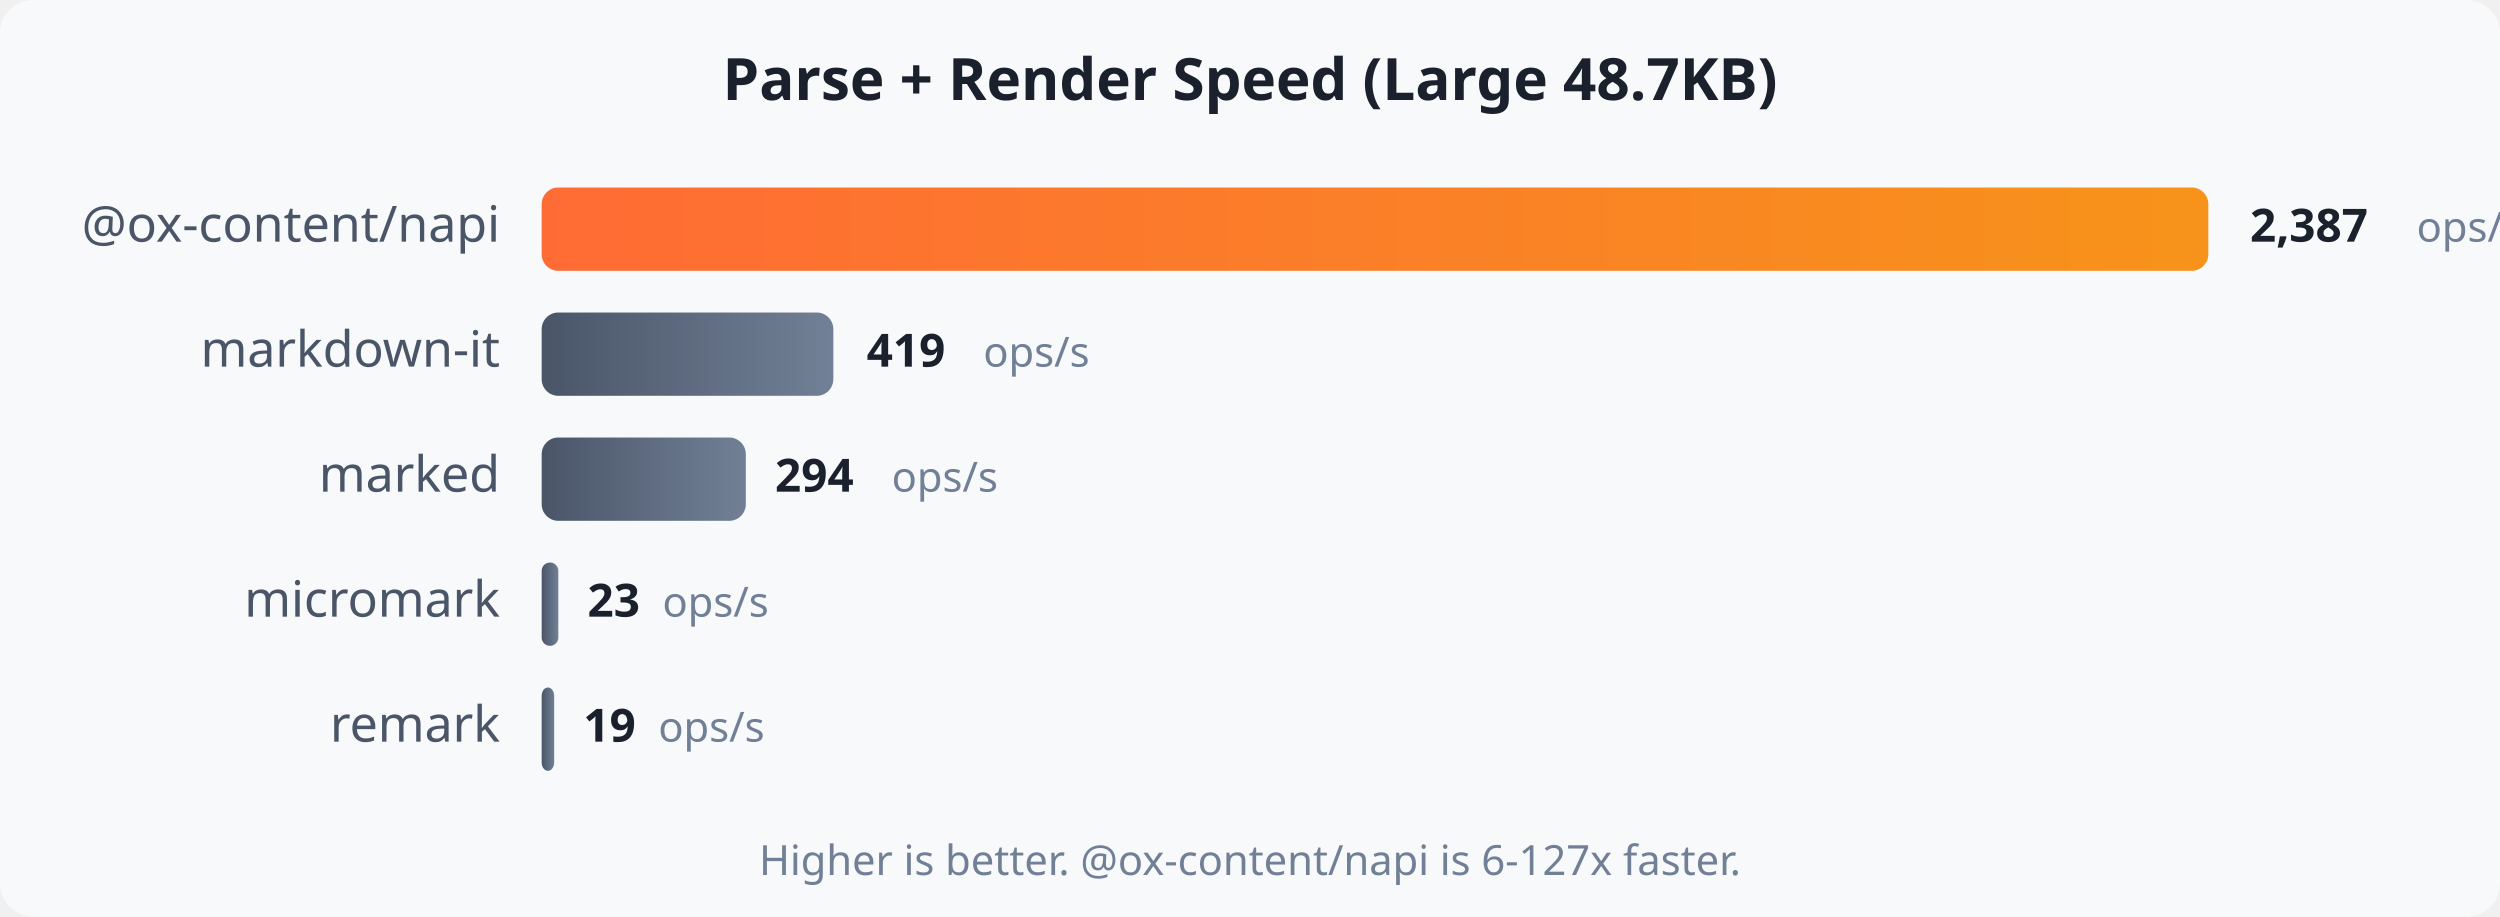
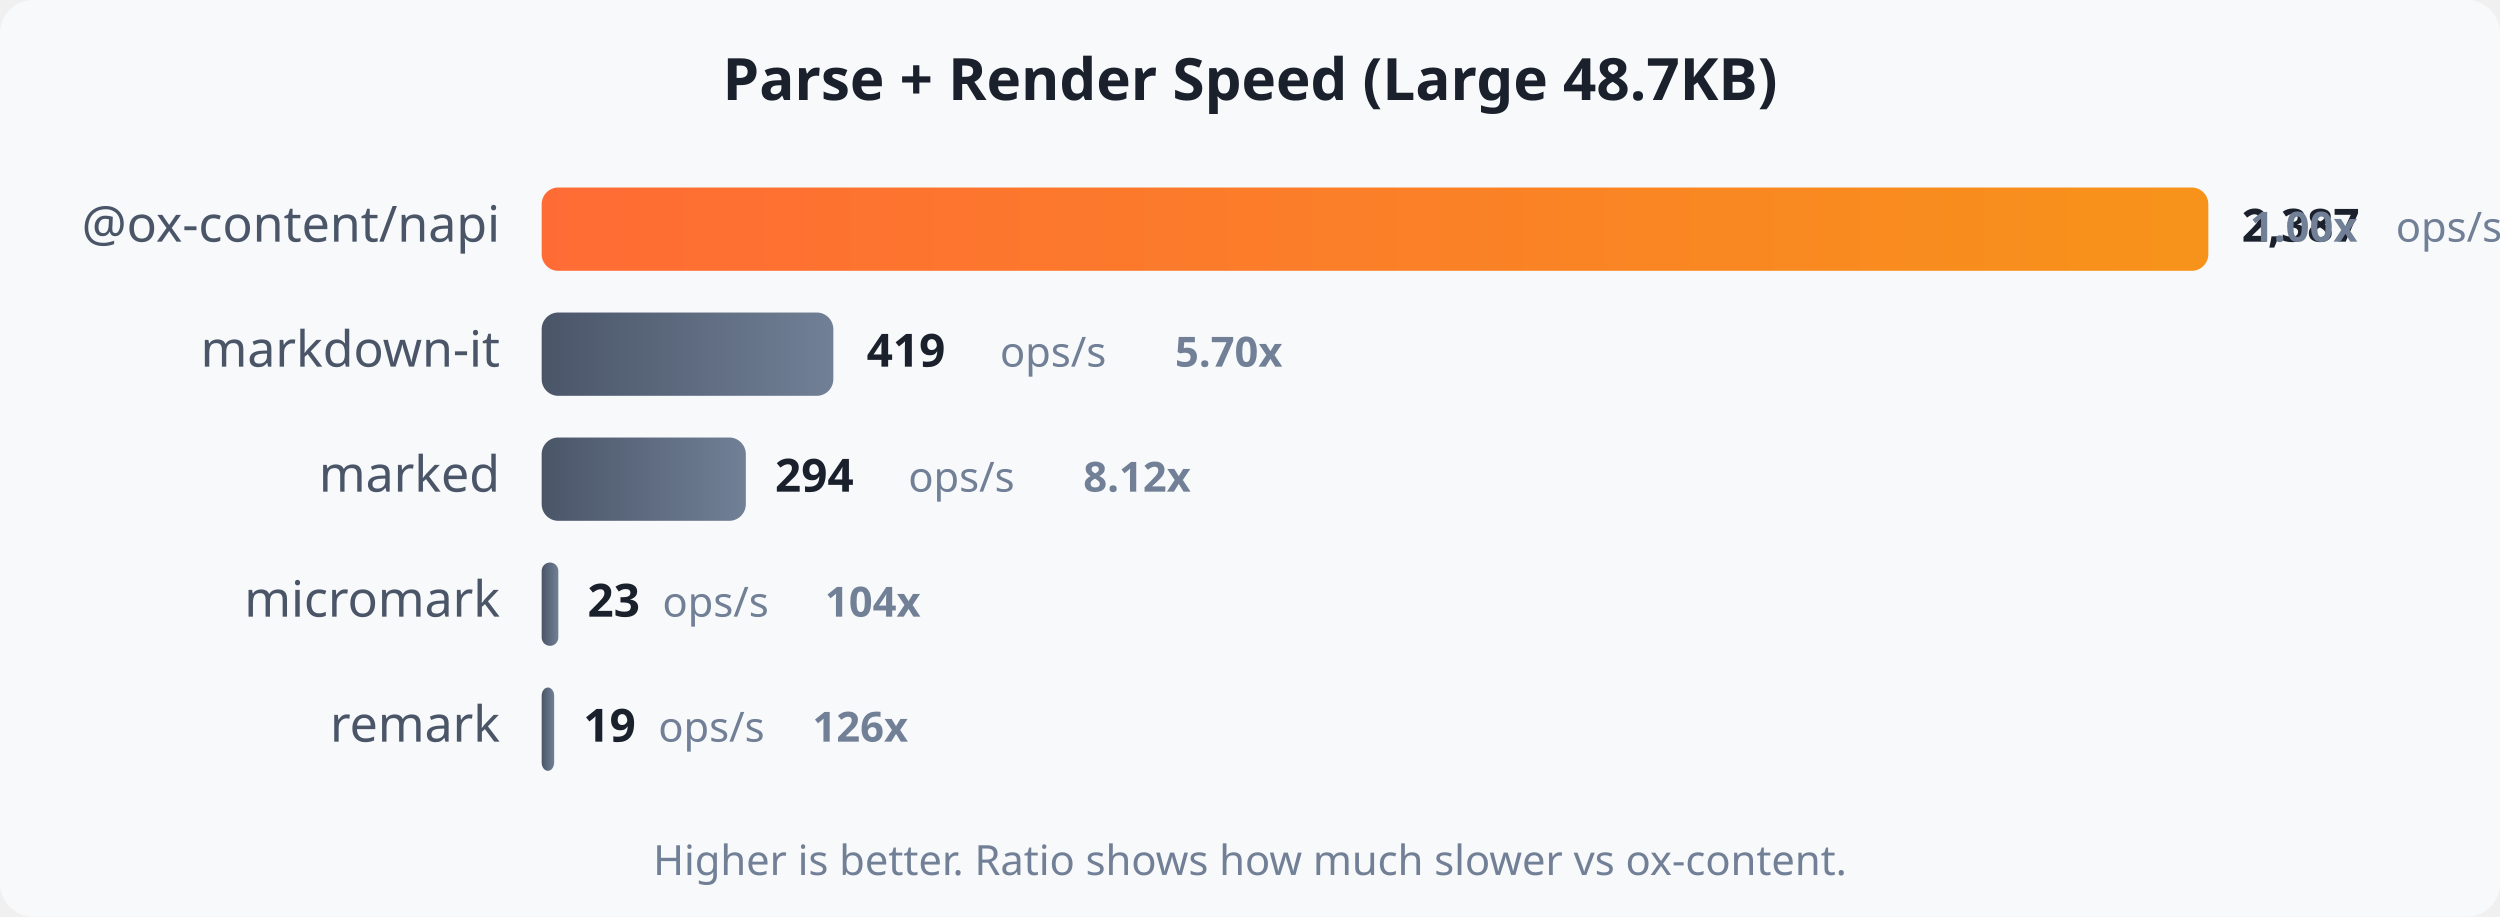
<svg xmlns="http://www.w3.org/2000/svg" viewBox="0 0 600 220">
  <defs>
    <linearGradient id="oxGrad" x1="0%" y1="0%" x2="100%" y2="0%">
      <stop offset="0%" style="stop-color:#ff6b35" />
      <stop offset="100%" style="stop-color:#f7931a" />
    </linearGradient>
    <linearGradient id="grayGrad" x1="0%" y1="0%" x2="100%" y2="0%">
      <stop offset="0%" style="stop-color:#4a5568" />
      <stop offset="100%" style="stop-color:#718096" />
    </linearGradient>
  </defs>
  <style>
    .title { font: bold 14px system-ui, sans-serif; fill: #1a202c; }
    .label { font: 12px system-ui, sans-serif; fill: #4a5568; }
    .value { font: bold 11px system-ui, sans-serif; fill: #1a202c; }
    .unit { font: 10px system-ui, sans-serif; fill: #718096; }
+     .ratio { font: bold 10px system-ui, sans-serif; fill: #718096; }
  </style>
  <rect width="600" height="220" fill="#f8f9fa" rx="8" />
  <text x="300" y="24" text-anchor="middle" class="title">Parse + Render Speed (Large 48.7KB)</text>
  <text x="120" y="58" text-anchor="end" class="label">@ox-content/napi</text>
  <rect x="130" y="45" width="400" height="20" rx="4" fill="url(#oxGrad)" />
-   <text x="540" y="58" class="value">2,387</text>
-   <text x="580" y="58" class="unit">ops/s</text>
+   <text x="538" y="58" class="value">2,387</text>
+   <text x="575" y="58" class="unit">ops/s</text>
+   <text x="540" y="58" class="ratio" fill="#fff">1.00x</text>
  <text x="120" y="88" text-anchor="end" class="label">markdown-it</text>
  <rect x="130" y="75" width="70" height="20" rx="4" fill="url(#grayGrad)" />
  <text x="208" y="88" class="value">419</text>
-   <text x="236" y="88" class="unit">ops/s</text>
+   <text x="240" y="88" class="unit">ops/s</text>
+   <text x="282" y="88" class="ratio">5.70x</text>
  <text x="120" y="118" text-anchor="end" class="label">marked</text>
  <rect x="130" y="105" width="49" height="20" rx="4" fill="url(#grayGrad)" />
  <text x="186" y="118" class="value">294</text>
-   <text x="214" y="118" class="unit">ops/s</text>
+   <text x="218" y="118" class="unit">ops/s</text>
+   <text x="260" y="118" class="ratio">8.12x</text>
  <text x="120" y="148" text-anchor="end" class="label">micromark</text>
  <rect x="130" y="135" width="4" height="20" rx="2" fill="url(#grayGrad)" />
  <text x="141" y="148" class="value">23</text>
  <text x="159" y="148" class="unit">ops/s</text>
+   <text x="198" y="148" class="ratio">104x</text>
  <text x="120" y="178" text-anchor="end" class="label">remark</text>
  <rect x="130" y="165" width="3" height="20" rx="2" fill="url(#grayGrad)" />
  <text x="140" y="178" class="value">19</text>
  <text x="158" y="178" class="unit">ops/s</text>
-   <text x="300" y="210" text-anchor="middle" class="unit">Higher is better. @ox-content/napi is 6-127x faster.</text>
+   <text x="195" y="178" class="ratio">126x</text>
+   <text x="300" y="210" text-anchor="middle" class="unit">Higher is better. Ratio shows how much slower vs ox-content.</text>
</svg>
